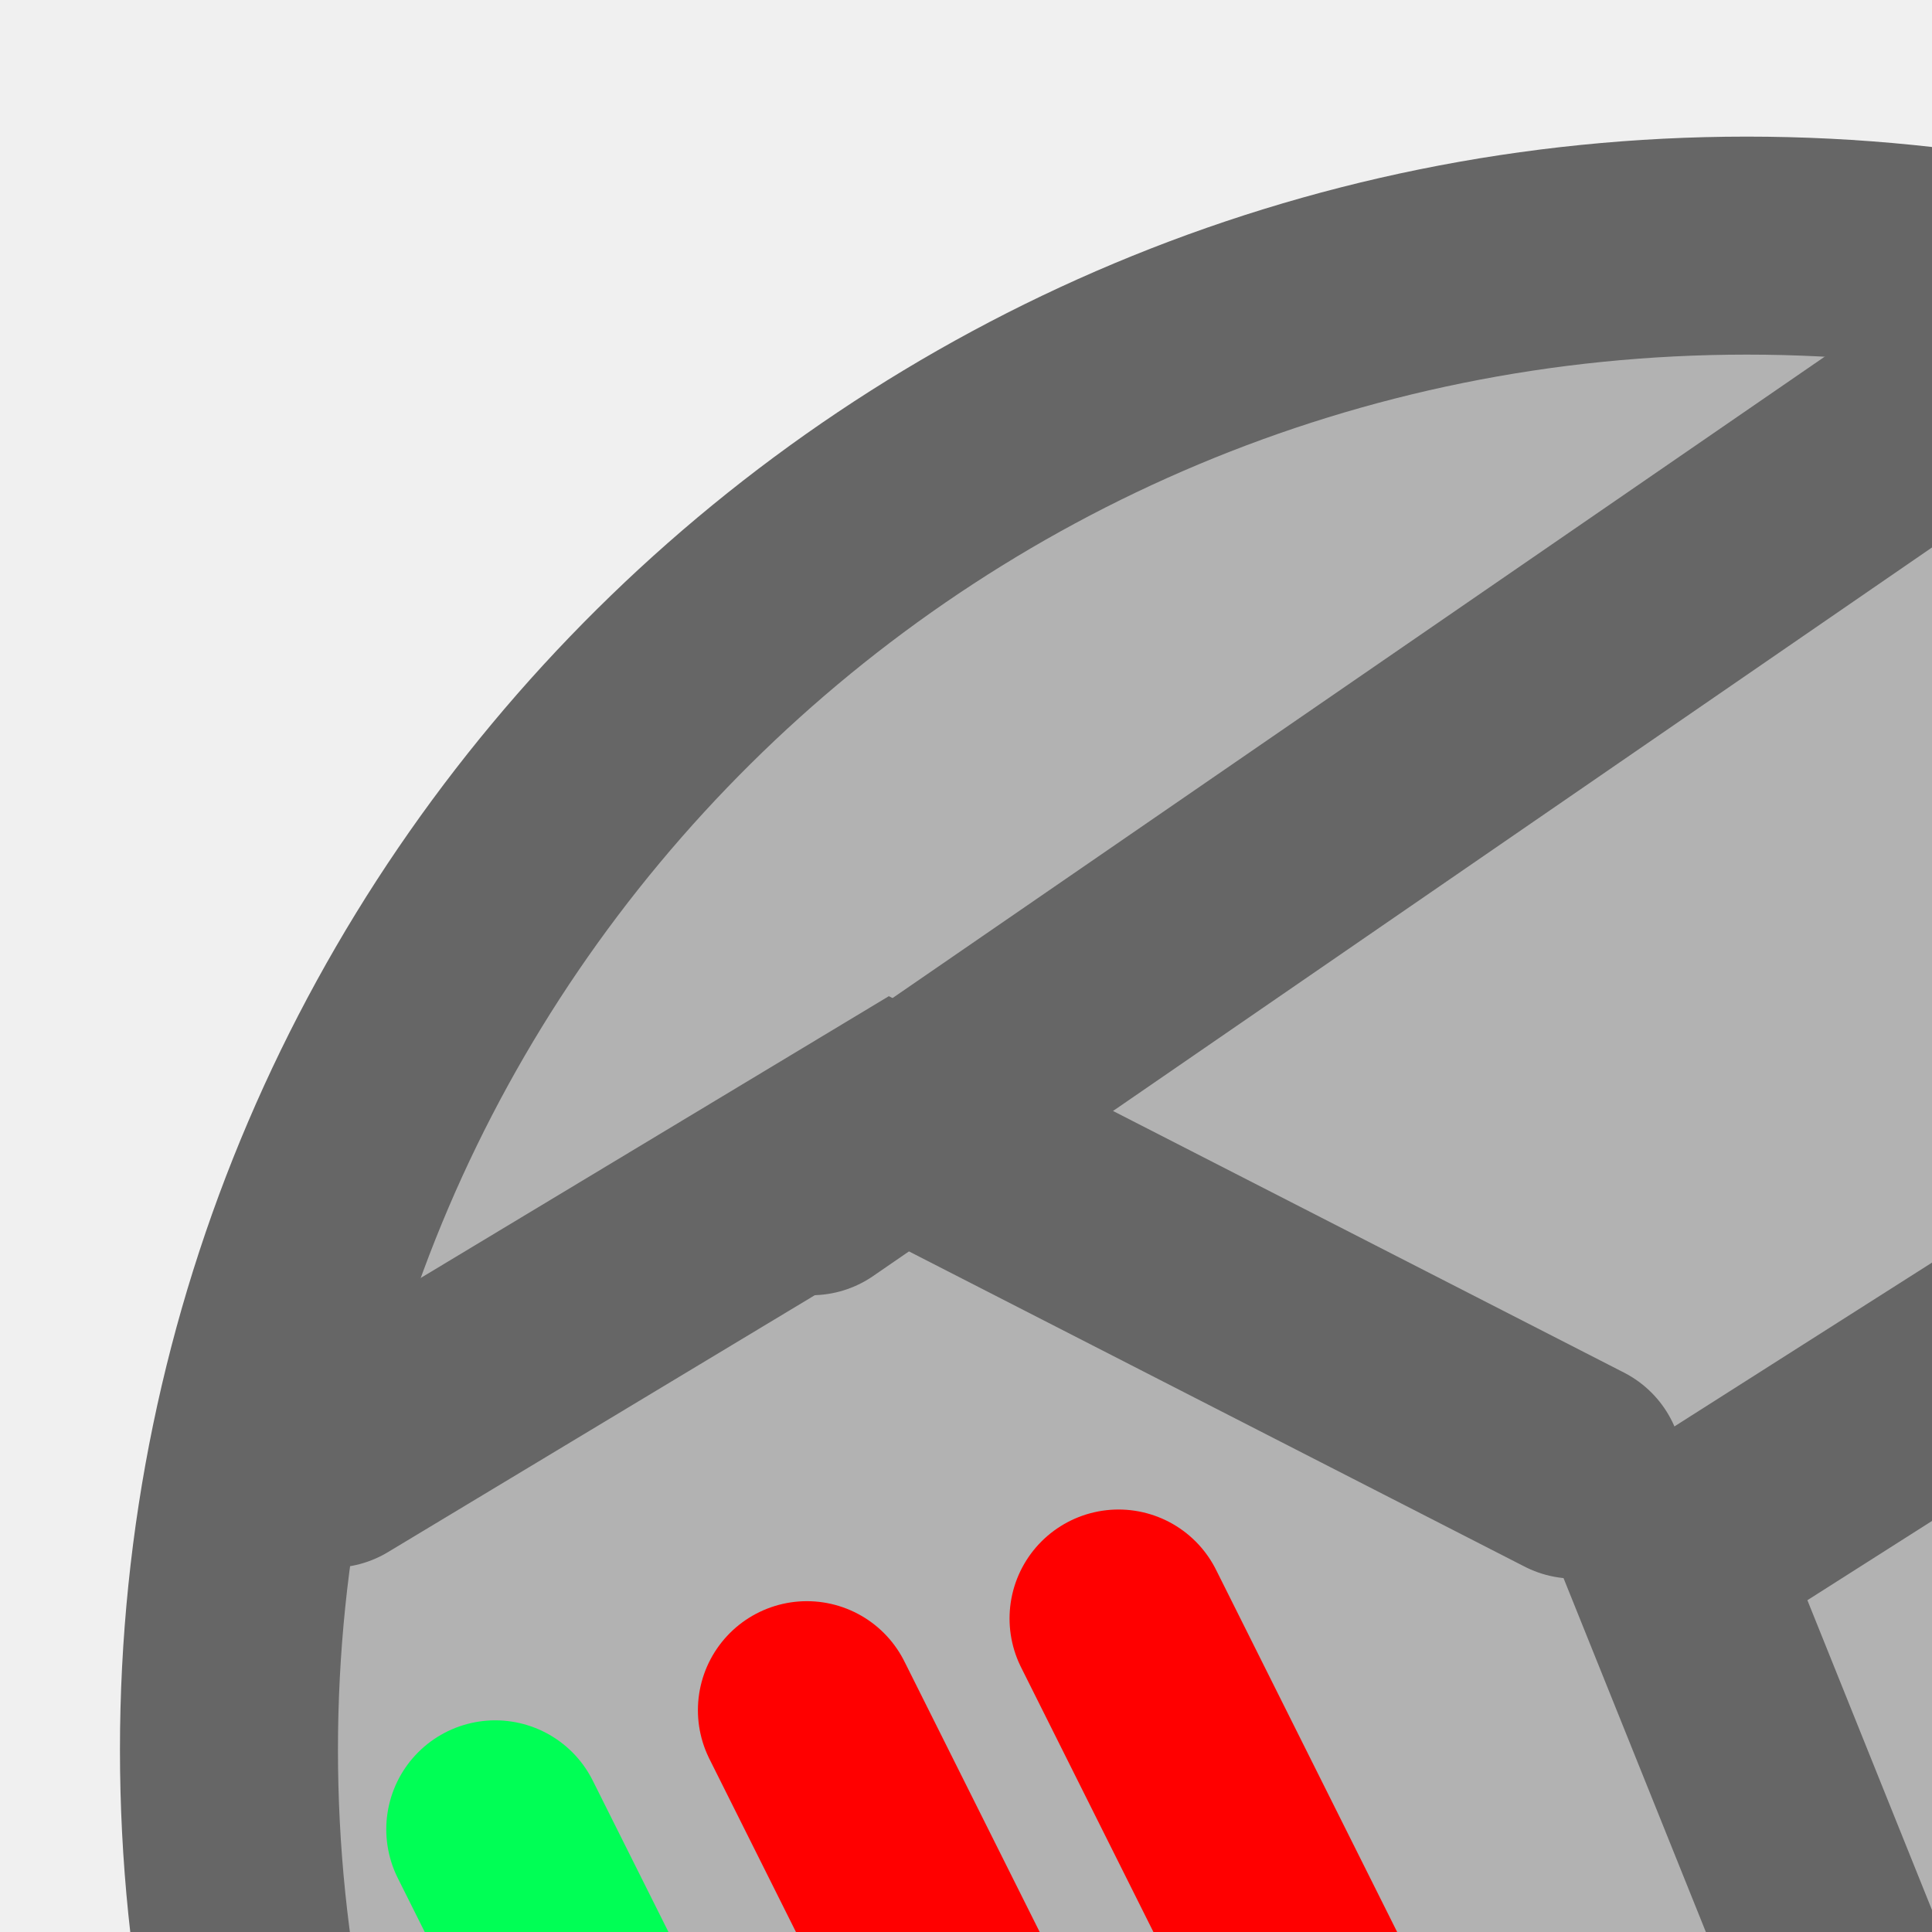
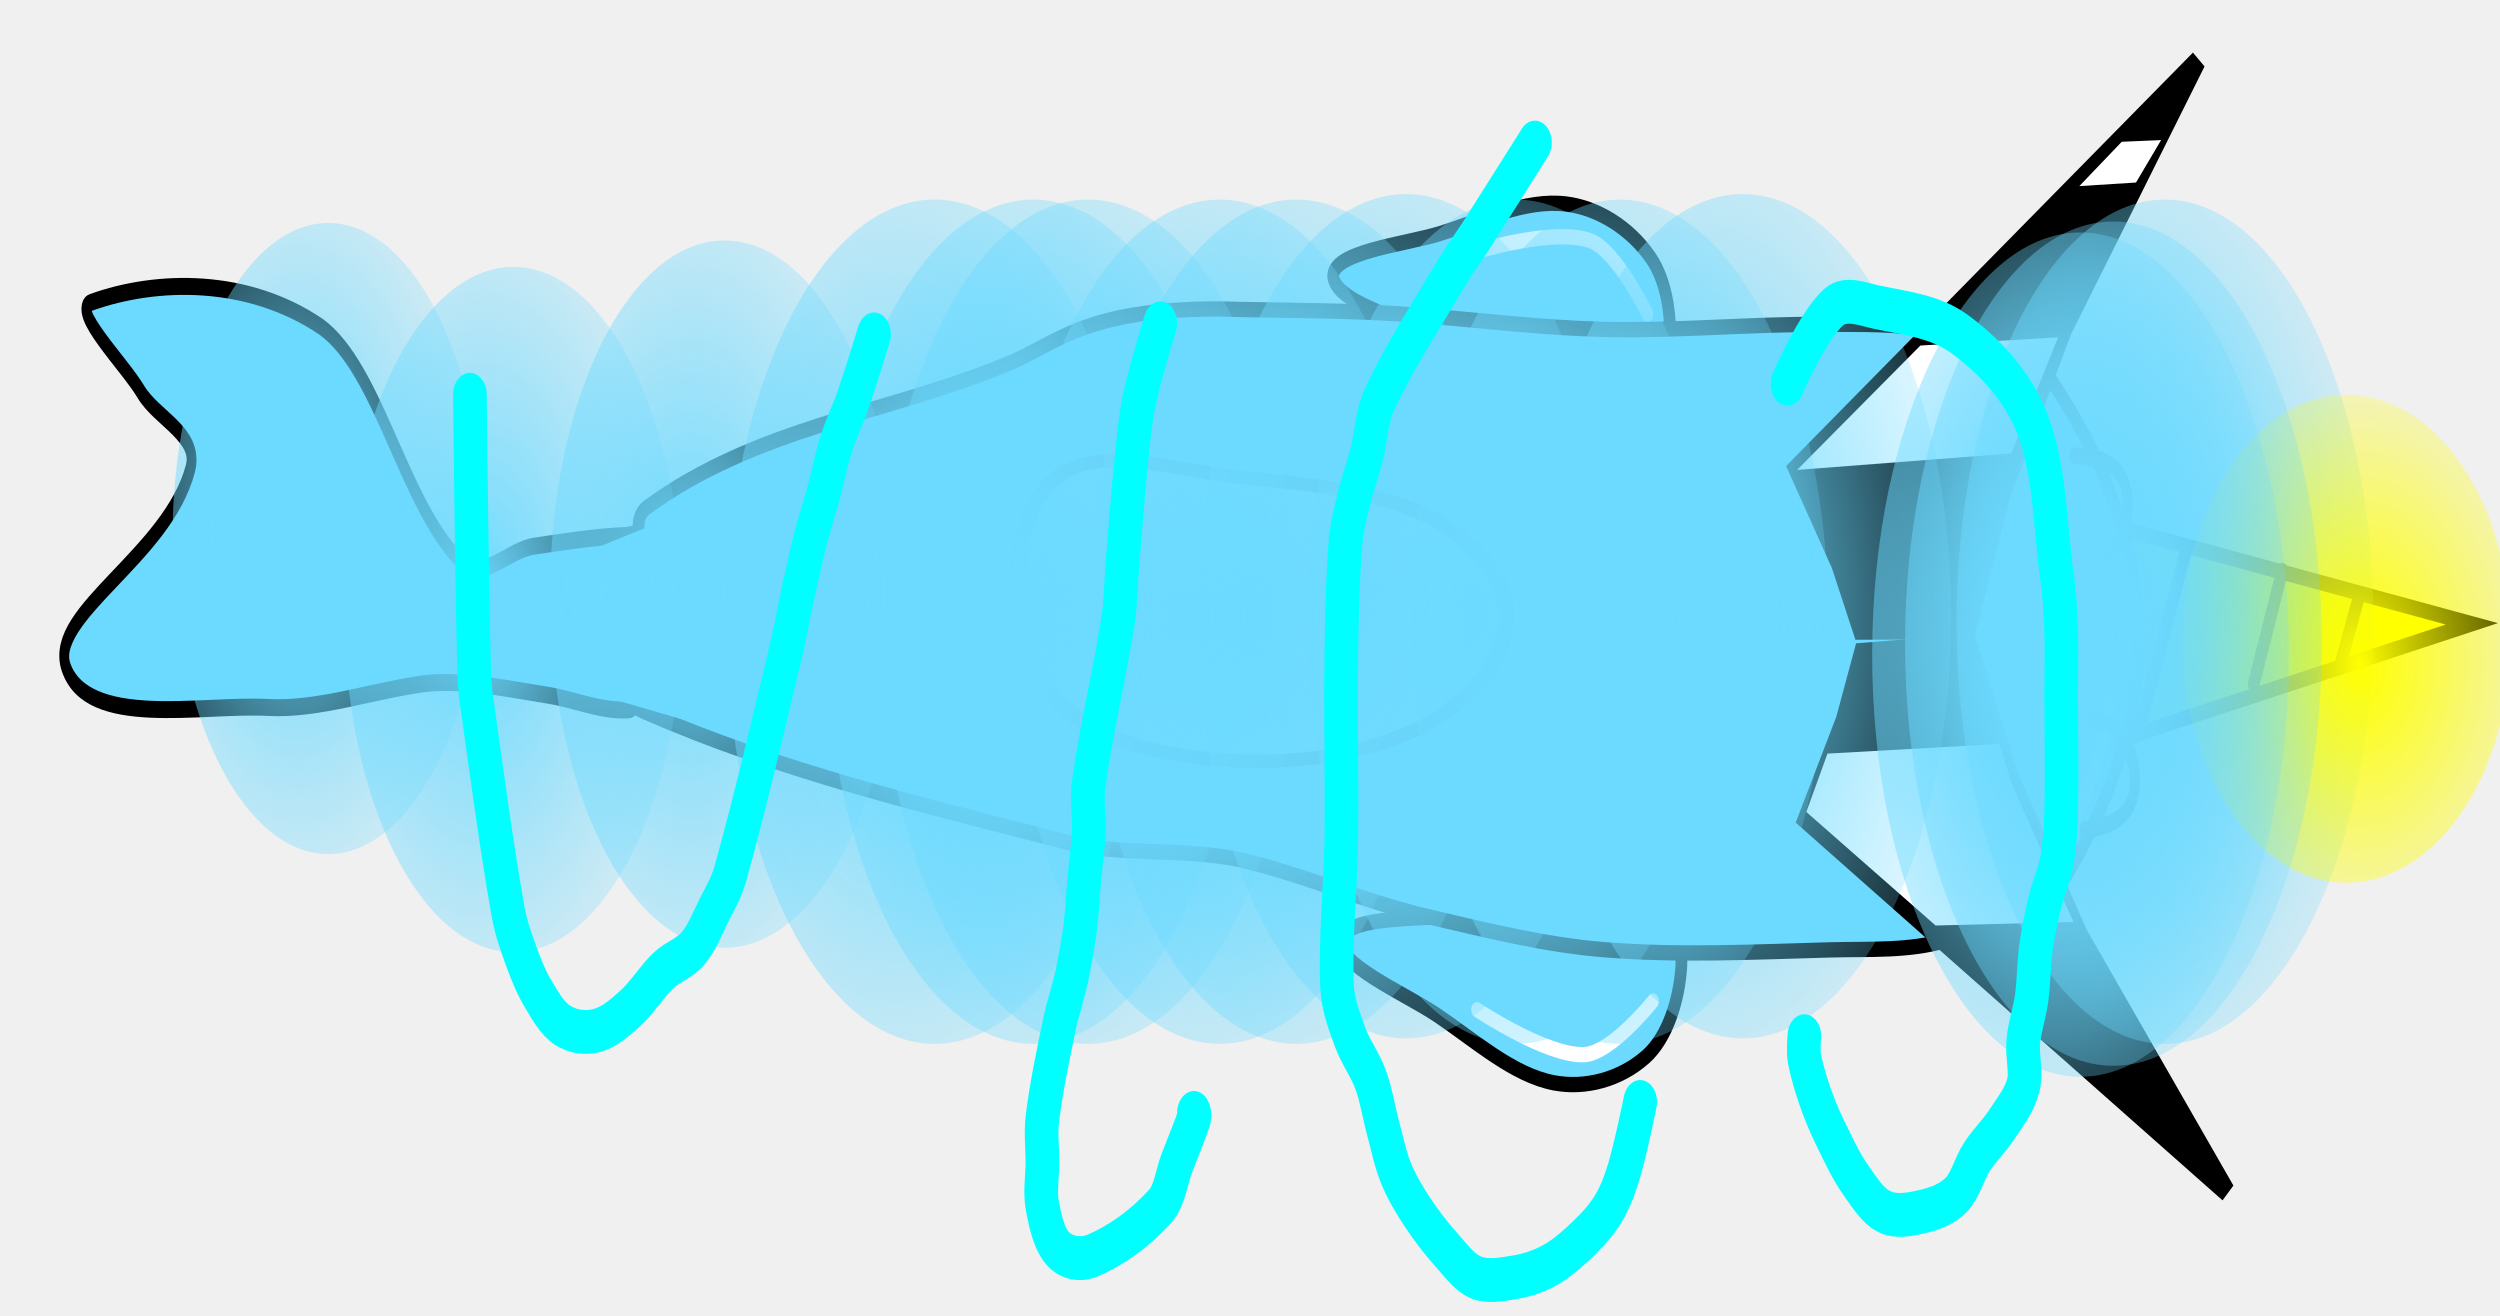
- <svg xmlns="http://www.w3.org/2000/svg" version="1.1" width="19" height="19" viewBox="-1 -1 19 19">
-   <g id="ID0.4958313135430217" transform="matrix(1.802817, 0, 0, 1.802817, -0.5, 0)">
-     <path id="ID0.06126575591042638" fill="#B2B2B2" stroke="#666666" stroke-width="2" d="M 241.175 171.100 C 245.017 171.100 248.498 172.646 251.019 175.145 C 253.540 177.643 255.100 181.093 255.100 184.900 C 255.100 188.707 253.540 192.157 251.019 194.655 C 248.498 197.154 245.017 198.700 241.175 198.700 C 237.333 198.700 233.852 197.154 231.331 194.655 C 228.810 192.157 227.250 188.707 227.250 184.900 C 227.250 181.093 228.810 177.643 231.331 175.145 C 233.852 172.646 237.333 171.100 241.175 171.100 Z " transform="matrix(0.5945946, 0, 0, 0.5945946, -134.15, -100.95)" />
-     <path id="ID0.24650624301284552" fill="none" stroke="#666666" stroke-width="2" stroke-linecap="round" d="M 250.250 171.100 L 239.400 178 L 241.250 182.600 L 237.900 191.700 " transform="matrix(0.5945946, 0, 0, 0.5945946, -133.5, -97.9)" />
-     <path id="ID0.16219489928334951" fill="none" stroke="#666666" stroke-width="2" stroke-linecap="round" d="M 241.100 185.350 L 249.250 189.350 " transform="matrix(0.5945946, 0, 0, 0.5945946, -133.5, -97.9)" />
-     <path id="ID0.42272206023335457" fill="none" stroke="#666666" stroke-width="2" stroke-linecap="round" d="M 238.500 177.200 L 232.250 174 L 227.100 177.100 " transform="matrix(0.5945946, 0, 0, 0.5945946, -133.5, -97.9)" />
-     <path id="ID0.6972105372697115" fill="none" stroke="#666666" stroke-width="2" stroke-linecap="round" d="M 242.400 167.100 L 231.500 174.600 " transform="matrix(0.5945946, 0, 0, 0.5945946, -133.5, -97.9)" />
-     <path id="ID0.22902737092226744" fill="none" stroke="#00FF55" stroke-width="2" stroke-linecap="round" d="M 228.600 180.500 L 231.100 185.500 " transform="matrix(0.5945946, 0, 0, 0.5945946, -133.5, -97.9)" />
-     <path id="ID0.22902737092226744" fill="none" stroke="#FF0000" stroke-width="2" stroke-linecap="round" d="M 228.600 180.500 L 231.100 185.500 " transform="matrix(0.5945946, 0, 0, 0.5945946, -131.8, -98.55)" />
-     <path id="ID0.22902737092226744" fill="none" stroke="#FF0000" stroke-width="2" stroke-linecap="round" d="M 228.600 180.500 L 231.100 185.500 " transform="matrix(0.5945946, 0, 0, 0.5945946, -130.1, -99.05)" />
-     <path id="ID0.9208447597920895" fill="none" stroke="#003FFF" stroke-width="2" d="M 247.700 177.850 C 248.472 177.850 249.172 178.178 249.679 178.707 C 250.186 179.237 250.500 179.968 250.500 180.775 C 250.500 181.582 250.186 182.313 249.679 182.843 C 249.172 183.372 248.472 183.700 247.700 183.700 C 246.928 183.700 246.228 183.372 245.721 182.843 C 245.214 182.313 244.900 181.582 244.900 180.775 C 244.900 179.968 245.214 179.237 245.721 178.707 C 246.228 178.178 246.928 177.850 247.700 177.850 Z " transform="matrix(0.5945946, 0, 0, 0.5945946, -133.5, -97.9)" />
+ <svg xmlns="http://www.w3.org/2000/svg" version="1.1" width="114" height="60" viewBox="-1 -1 114 60">
+   <defs>
+     <radialGradient id="grad_1" cx="0.404" cy="0.493" r="0.775">
+       <stop offset="0" stop-color="#6CDAFF" stop-opacity="1" />
+       <stop offset="1" stop-color="#6CDAFF" stop-opacity="0" />
+     </radialGradient>
+     <radialGradient id="grad_2" cx="0.538" cy="0.55" r="0.716">
+       <stop offset="0" stop-color="#FFFF00" stop-opacity="1" />
+       <stop offset="1" stop-color="#FFFF00" stop-opacity="0" />
+     </radialGradient>
+     <radialGradient id="grad_3" cx="0.404" cy="0.493" r="0.775">
+       <stop offset="0" stop-color="#6CDAFF" stop-opacity="1" />
+       <stop offset="1" stop-color="#6CDAFF" stop-opacity="0" />
+     </radialGradient>
+     <radialGradient id="grad_4" cx="0.404" cy="0.493" r="0.775">
+       <stop offset="0" stop-color="#6CDAFF" stop-opacity="1" />
+       <stop offset="1" stop-color="#6CDAFF" stop-opacity="0" />
+     </radialGradient>
+     <radialGradient id="grad_5" cx="0.404" cy="0.493" r="0.775">
+       <stop offset="0" stop-color="#6CDAFF" stop-opacity="1" />
+       <stop offset="1" stop-color="#6CDAFF" stop-opacity="0" />
+     </radialGradient>
+     <radialGradient id="grad_6" cx="0.404" cy="0.493" r="0.775">
+       <stop offset="0" stop-color="#6CDAFF" stop-opacity="1" />
+       <stop offset="1" stop-color="#6CDAFF" stop-opacity="0" />
+     </radialGradient>
+     <radialGradient id="grad_7" cx="0.404" cy="0.493" r="0.775">
+       <stop offset="0" stop-color="#6CDAFF" stop-opacity="1" />
+       <stop offset="1" stop-color="#6CDAFF" stop-opacity="0" />
+     </radialGradient>
+     <radialGradient id="grad_8" cx="0.404" cy="0.493" r="0.775">
+       <stop offset="0" stop-color="#6CDAFF" stop-opacity="1" />
+       <stop offset="1" stop-color="#6CDAFF" stop-opacity="0" />
+     </radialGradient>
+     <radialGradient id="grad_9" cx="0.404" cy="0.493" r="0.775">
+       <stop offset="0" stop-color="#6CDAFF" stop-opacity="1" />
+       <stop offset="1" stop-color="#6CDAFF" stop-opacity="0" />
+     </radialGradient>
+     <radialGradient id="grad_10" cx="0.404" cy="0.493" r="0.775">
+       <stop offset="0" stop-color="#6CDAFF" stop-opacity="1" />
+       <stop offset="1" stop-color="#6CDAFF" stop-opacity="0" />
+     </radialGradient>
+     <radialGradient id="grad_11" cx="0.404" cy="0.493" r="0.775">
+       <stop offset="0" stop-color="#6CDAFF" stop-opacity="1" />
+       <stop offset="1" stop-color="#6CDAFF" stop-opacity="0" />
+     </radialGradient>
+     <radialGradient id="grad_12" cx="0.404" cy="0.493" r="0.775">
+       <stop offset="0" stop-color="#6CDAFF" stop-opacity="1" />
+       <stop offset="1" stop-color="#6CDAFF" stop-opacity="0" />
+     </radialGradient>
+     <radialGradient id="grad_13" cx="0.404" cy="0.493" r="0.775">
+       <stop offset="0" stop-color="#6CDAFF" stop-opacity="1" />
+       <stop offset="1" stop-color="#6CDAFF" stop-opacity="0" />
+     </radialGradient>
+     <radialGradient id="grad_14" cx="0.404" cy="0.493" r="0.775">
+       <stop offset="0" stop-color="#6CDAFF" stop-opacity="1" />
+       <stop offset="1" stop-color="#6CDAFF" stop-opacity="0" />
+     </radialGradient>
+     <radialGradient id="grad_15" cx="0.404" cy="0.493" r="0.775">
+       <stop offset="0" stop-color="#6CDAFF" stop-opacity="1" />
+       <stop offset="1" stop-color="#6CDAFF" stop-opacity="0" />
+     </radialGradient>
+     <radialGradient id="grad_16" cx="0.404" cy="0.493" r="0.775">
+       <stop offset="0" stop-color="#6CDAFF" stop-opacity="1" />
+       <stop offset="1" stop-color="#6CDAFF" stop-opacity="0" />
+     </radialGradient>
+   </defs>
+   <g id="ID0.48240807792171836" transform="matrix(1, 0, 0, 1, 0, 0.55)">
+     <path id="ID0.18150845123454928" fill="#6CDAFF" stroke="#000000" stroke-width="2" stroke-linecap="round" d="M 275.150 213.500 C 278.223 213.253 281.442 214.903 282.900 217.250 C 285.034 220.742 284.853 225.356 284.750 229.100 C 284.561 235.743 283.345 242.329 282.400 248.900 C 281.350 256.229 282.584 269.570 279.150 271.350 C 276.051 272.677 271.988 260.610 269.150 255.200 C 265.762 248.740 261.169 242.255 260.100 235.250 C 259.296 229.986 260.419 224.031 263.400 219.600 C 265.862 215.944 270.774 213.876 275.150 213.500 Z " transform="matrix(-0.002028407, -0.3490697, -0.2680293, 0.002641709, 133.45, 138)" />
+     <path id="ID0.0035421540960669518" fill="none" stroke="#FFFFFF" stroke-width="2" stroke-linecap="round" d="M 270.650 218.350 C 270.650 218.350 263.877 225.469 263.750 230.100 C 263.549 236.389 269.750 248.300 269.750 248.300 " transform="matrix(-0.002028407, -0.3490697, -0.2680293, 0.002641709, 133.45, 138)" />
  </g>
+   <g id="ID0.48240807792171836" transform="matrix(1, 0, 0, 1, 0, 0.55)">
+     <path id="ID0.18150845123454928" fill="#6CDAFF" stroke="#000000" stroke-width="2" stroke-linecap="round" d="M 275.150 213.500 C 278.223 213.253 281.442 214.903 282.900 217.250 C 285.034 220.742 284.853 225.356 284.750 229.100 C 284.561 235.743 283.345 242.329 282.400 248.900 C 281.350 256.229 282.584 269.570 279.150 271.350 C 276.051 272.677 271.988 260.610 269.150 255.200 C 265.762 248.740 261.169 242.255 260.100 235.250 C 259.296 229.986 260.419 224.031 263.400 219.600 C 265.862 215.944 270.774 213.876 275.150 213.500 Z " transform="matrix(-0.06593416, 0.3383534, -0.2598009, -0.08586979, 148.7, -60.05)" />
+     <path id="ID0.0035421540960669518" fill="none" stroke="#FFFFFF" stroke-width="2" stroke-linecap="round" d="M 270.650 218.350 C 270.650 218.350 263.877 225.469 263.750 230.100 C 263.549 236.389 269.750 248.300 269.750 248.300 " transform="matrix(-0.06593416, 0.3383534, -0.2598009, -0.08586979, 148.7, -60.05)" />
+   </g>
+   <g id="ID0.2420122711919248" transform="matrix(1, 0, 0, 1, 0, 0.55)">
+     <g id="ID0.7129468834027648">
+       <path id="ID0.2604714026674628" fill="#FFFF00" stroke="#000000" stroke-width="2" stroke-linecap="round" d="M 237 85.650 L 251.300 144.300 L 224 145.300 L 237 85.650 Z " transform="matrix(-0.008814758, -0.3488909, -0.267892, 0.01147996, 136.75, 108.6)" />
+       <path id="ID0.4227697029709816" fill="none" stroke="#000000" stroke-width="2" stroke-linecap="round" d="M 248 134 L 224.350 143 " transform="matrix(-0.008814758, -0.3488909, -0.267892, 0.01147996, 136.75, 108.6)" />
+       <path id="ID0.39849042566493154" fill="none" stroke="#000000" stroke-width="2" stroke-linecap="round" d="M 245 117.650 L 230.350 123 " transform="matrix(-0.008814758, -0.3488909, -0.267892, 0.01147996, 136.75, 108.6)" />
+       <path id="ID0.5916849924251437" fill="none" stroke="#000000" stroke-width="2" stroke-linecap="round" d="M 241.350 104.650 L 232 108.350 " transform="matrix(-0.008814758, -0.3488909, -0.267892, 0.01147996, 136.75, 108.6)" />
+     </g>
+     <path id="ID0.6581924292258918" fill="#6CDAFF" stroke="#000000" stroke-width="2" stroke-linecap="round" d="M 237.800 155.800 C 249.540 155.767 261.432 161.816 270.550 169.300 C 275.889 173.685 276.256 181.709 277.750 188.200 C 279.248 194.789 279.205 201.692 279.450 208.200 C 279.910 220.464 279.396 233.057 280 245.050 C 280.543 255.852 281.941 266.636 282.950 277.400 C 283.974 288.391 284.250 299.769 284.850 310.900 C 285.616 334.264 280.998 338.754 278.700 347.500 C 273.036 367.717 271.974 390.033 262.100 408.950 C 259.613 413.351 251.922 406.360 247 407.300 C 245.343 407.616 245.146 410.764 243.500 411 C 240.719 411.297 237.780 415.945 235.600 410.550 C 226.831 387.149 221.669 362.902 216.050 338.800 C 214 329.974 214.702 319.890 212.950 310.250 C 210.779 299.473 206.740 289.109 204.300 277.650 C 202.217 267.910 199.999 258.116 199.050 248.200 C 197.813 235.264 197.904 222.527 197.750 209.850 C 197.671 203.087 197.104 196.174 198.350 189.850 C 199.732 182.844 200.010 174.435 205.550 169.650 C 214.397 162.014 226.115 155.837 237.800 155.800 Z " transform="matrix(-0.008814758, -0.3488909, -0.267892, 0.01147996, 140.35, 108.35)" />
+     <path id="ID0.4747713301330805" fill="none" stroke="#FFFFFF" stroke-width="2" stroke-linecap="round" d="M 236.800 144.500 C 236.800 144.500 231.702 144.993 229.250 145.750 C 226.069 146.720 222.913 148.010 220 149.650 C 217.963 150.797 216.097 152.499 214.400 154.200 C 212.185 156.418 208.150 161.450 208.150 161.450 " transform="matrix(-0.008814758, -0.3488909, -0.267892, 0.01147996, 136.15, 109.65)" />
+   </g>
+   <path id="ID0.2474912153556943" fill="#FFFFFF" stroke="#000000" stroke-width="2" stroke-linecap="round" d="M 235.650 228 C 241.444 228 247.224 231.836 250.495 236.499 C 255.037 242.974 256.423 251.455 257.850 259.300 C 259.046 266.406 263.353 274.546 259.600 280.250 C 255.187 285.943 245.656 286.098 238.900 285.750 C 232.768 285.438 225.879 282.871 222.100 278.150 C 217.387 272.250 215.698 263.673 215.500 256.450 C 215.313 249.578 216.871 242.144 220.805 236.499 C 224.064 231.822 229.856 228 235.650 228 Z " transform="matrix(-0.007749951, -0.3067455, -0.3827381, 0.01640145, 156.75, 95.6)" />
+   <path id="ID0.845822561532259" fill="#6CDAFF" stroke="#000000" stroke-width="3" stroke-linecap="round" d="M 342.850 193.350 C 351.100 193.644 359.022 199.039 365.300 194.950 C 382.053 184.054 387.317 159.768 404.500 151.400 C 426.107 141.511 454.006 140.423 474.400 143.600 C 480.855 144.607 465.148 154.957 460.550 160.100 C 456.149 165.078 443.372 168.546 446.550 174.400 C 454.722 189.394 492.199 197.935 487.550 207.550 C 482.096 218.825 446.976 216.079 426.400 217.750 C 410.929 218.997 394.173 216.325 377.600 215.900 C 373.917 215.887 370.718 216.048 366.200 216.450 C 357.688 217.241 349.638 218.568 340.750 219.850 C 332.580 221.028 324.722 223.579 316.250 223.650 C 314.132 223.668 313.590 221.428 313.250 219.350 C 311.891 211.035 310.985 202.571 311.400 194.200 C 311.519 192.078 312.249 192.908 314.600 192.850 C 324.006 192.615 333.448 193.003 342.850 193.350 Z " transform="matrix(-0.1486764, 0.01281546, 0.01275876, 0.257387, 71.85, -30.25)" />
+   <path id="ID0.22437191475182772" fill="#6CDAFF" stroke="none" stroke-linecap="round" d="M 305.750 177.300 L 353.500 185.950 L 354.050 207.700 L 301.600 219.300 L 305.750 177.300 Z " transform="matrix(-0.1486764, 0.01281546, 0.01275876, 0.257387, 74.75, -27.75)" />
+   <g id="ID0.2661628294736147" transform="matrix(1, 0, 0, 1, 0, 0.55)">
+     <g id="ID0.8039874886162579">
+       <path id="ID0.4877005652524531" fill="#000000" stroke="#000000" stroke-width="3" stroke-linecap="round" d="M 401.700 182.450 L 401.100 162.200 L 420.400 155.100 L 443.750 142.800 L 481.700 116.350 L 425.300 193.750 L 411.350 186.200 L 401.700 182.450 Z " transform="matrix(-0.00797167, -0.3155212, -0.2422694, 0.01038196, 131.25, 152)" />
+       <path id="ID0.4877005652524531" fill="#000000" stroke="#000000" stroke-width="3" stroke-linecap="round" d="M 401.700 182.450 L 401.100 162.200 L 420.400 155.100 L 443.750 142.800 L 481.700 116.350 L 425.300 193.750 L 411.350 186.200 L 401.700 182.450 Z " transform="matrix(0.00797167, 0.3155212, -0.2422694, 0.01038196, 124.9, -100.4)" />
+     </g>
+     <path id="ID0.9342148057185113" fill="#FFFFFF" stroke="none" stroke-linecap="round" d="M 158.850 144.650 L 177.300 154.600 L 182.500 156.450 L 182.200 185.750 L 174.700 189.600 L 159.150 168.100 L 158.850 144.650 Z " transform="matrix(-0.008814758, -0.3488909, -0.267892, 0.01147996, 133.7, 94.25)" />
+     <path id="ID0.9342148057185113" fill="#FFFFFF" stroke="none" stroke-linecap="round" d="M 158.850 144.650 L 173.750 153.100 L 174.700 189.600 L 159.150 168.100 L 158.850 144.650 Z " transform="matrix(0.008814758, 0.3488909, -0.267892, 0.01147996, 130.2, -43.25)" />
+     <path id="ID0.9342148057185113" fill="#FFFFFF" stroke="none" stroke-linecap="round" d="M 160.750 152.750 L 166.150 157.200 L 166.300 166.850 L 160.750 159.450 L 160.750 152.750 Z " transform="matrix(0.008814758, 0.3488909, -0.267892, 0.01147996, 137.05, -53)" />
+   </g>
+   <path id="ID0.01927188504487276" fill="none" stroke="#000000" stroke-width="1" stroke-linecap="round" d="M 221.850 140.200 C 221.850 140.200 222.061 135.857 221 134.100 C 220.259 132.880 218.429 131.922 217.300 132.650 C 215.802 133.329 215.400 137.100 215.400 137.100 " transform="matrix(0.1069916, 0.78464, -0.4426661, 0.1023801, 131.25, -163.25)" />
+   <path id="ID0.01927188504487276" fill="none" stroke="#000000" stroke-width="1" stroke-linecap="round" d="M 221.850 140.200 C 221.850 140.200 222.061 135.857 221 134.100 C 220.259 132.880 218.429 131.922 217.300 132.650 C 215.802 133.329 215.400 137.100 215.400 137.100 " transform="matrix(0.06715505, -0.7921028, -0.4468763, -0.06426055, 140.85, 216.25)" />
+   <path id="ID0.7275932435877621" fill="url(#grad_1)" stroke="none" d="M 257.375 155.750 C 260.789 155.750 263.883 157.907 266.123 161.392 C 268.363 164.877 269.750 169.689 269.750 175 C 269.750 180.311 268.363 185.123 266.123 188.608 C 263.883 192.093 260.789 194.250 257.375 194.250 C 253.961 194.250 250.867 192.093 248.627 188.608 C 246.387 185.123 245 180.311 245 175 C 245 169.689 246.387 164.877 248.627 161.392 C 250.867 157.907 253.961 155.750 257.375 155.750 Z " transform="matrix(0.7678389, 0, 0, 1, -99.9, -147.65)" />
+   <path id="ID0.5288979476317763" fill="url(#grad_2)" stroke="none" d="M 276.750 171.750 C 279.440 171.750 281.877 172.997 283.642 175.011 C 285.407 177.024 286.500 179.806 286.500 182.875 C 286.500 185.944 285.407 188.726 283.642 190.739 C 281.877 192.753 279.440 194 276.750 194 C 274.060 194 271.623 192.753 269.858 190.739 C 268.093 188.726 267 185.944 267 182.875 C 267 179.806 268.093 177.024 269.858 175.011 C 271.623 172.997 274.060 171.750 276.750 171.750 Z " transform="matrix(0.7678389, 0, 0, 1, -106.5, -154.75)" />
+   <path id="ID0.7275932435877621" fill="url(#grad_3)" stroke="none" d="M 257.375 155.750 C 260.789 155.750 263.883 157.907 266.123 161.392 C 268.363 164.877 269.750 169.689 269.750 175 C 269.750 180.311 268.363 185.123 266.123 188.608 C 263.883 192.093 260.789 194.250 257.375 194.250 C 253.961 194.250 250.867 192.093 248.627 188.608 C 246.387 185.123 245 180.311 245 175 C 245 169.689 246.387 164.877 248.627 161.392 C 250.867 157.907 253.961 155.750 257.375 155.750 Z " transform="matrix(0.7678389, 0, 0, 1, -103.75, -146.15)" />
+   <path id="ID0.7275932435877621" fill="url(#grad_4)" stroke="none" d="M 257.375 155.750 C 260.789 155.750 263.883 157.907 266.123 161.392 C 268.363 164.877 269.750 169.689 269.750 175 C 269.750 180.311 268.363 185.123 266.123 188.608 C 263.883 192.093 260.789 194.250 257.375 194.250 C 253.961 194.250 250.867 192.093 248.627 188.608 C 246.387 185.123 245 180.311 245 175 C 245 169.689 246.387 164.877 248.627 161.392 C 250.867 157.907 253.961 155.750 257.375 155.750 Z " transform="matrix(0.7678389, 0, 0, 1, -102.25, -146.65)" />
+   <path id="ID0.7275932435877621" fill="url(#grad_5)" stroke="none" d="M 257.375 155.750 C 260.789 155.750 263.883 157.907 266.123 161.392 C 268.363 164.877 269.750 169.689 269.750 175 C 269.750 180.311 268.363 185.123 266.123 188.608 C 263.883 192.093 260.789 194.250 257.375 194.250 C 253.961 194.250 250.867 192.093 248.627 188.608 C 246.387 185.123 245 180.311 245 175 C 245 169.689 246.387 164.877 248.627 161.392 C 250.867 157.907 253.961 155.750 257.375 155.750 Z " transform="matrix(0.5739402, 0, 0, 0.7474747, -133.75, -107.25)" />
+   <path id="ID0.7275932435877621" fill="url(#grad_6)" stroke="none" d="M 257.375 155.750 C 260.789 155.750 263.883 157.907 266.123 161.392 C 268.363 164.877 269.750 169.689 269.750 175 C 269.750 180.311 268.363 185.123 266.123 188.608 C 263.883 192.093 260.789 194.250 257.375 194.250 C 253.961 194.250 250.867 192.093 248.627 188.608 C 246.387 185.123 245 180.311 245 175 C 245 169.689 246.387 164.877 248.627 161.392 C 250.867 157.907 253.961 155.750 257.375 155.750 Z " transform="matrix(0.6232458, 0, 0, 0.8116883, -138, -115.25)" />
+   <path id="ID0.7275932435877621" fill="url(#grad_7)" stroke="none" d="M 257.375 155.750 C 260.789 155.750 263.883 157.907 266.123 161.392 C 268.363 164.877 269.750 169.689 269.750 175 C 269.750 180.311 268.363 185.123 266.123 188.608 C 263.883 192.093 260.789 194.250 257.375 194.250 C 253.961 194.250 250.867 192.093 248.627 188.608 C 246.387 185.123 245 180.311 245 175 C 245 169.689 246.387 164.877 248.627 161.392 C 250.867 157.907 253.961 155.750 257.375 155.750 Z " transform="matrix(0.7678389, 0, 0, 1, -119.15, -147.9)" />
+   <path id="ID0.7275932435877621" fill="url(#grad_8)" stroke="none" d="M 257.375 155.750 C 260.789 155.750 263.883 157.907 266.123 161.392 C 268.363 164.877 269.750 169.689 269.750 175 C 269.750 180.311 268.363 185.123 266.123 188.608 C 263.883 192.093 260.789 194.250 257.375 194.250 C 253.961 194.250 250.867 192.093 248.627 188.608 C 246.387 185.123 245 180.311 245 175 C 245 169.689 246.387 164.877 248.627 161.392 C 250.867 157.907 253.961 155.750 257.375 155.750 Z " transform="matrix(0.7678389, 0, 0, 1, -124.75, -147.65)" />
+   <path id="ID0.7275932435877621" fill="url(#grad_9)" stroke="none" d="M 257.375 155.750 C 260.789 155.750 263.883 157.907 266.123 161.392 C 268.363 164.877 269.750 169.689 269.750 175 C 269.750 180.311 268.363 185.123 266.123 188.608 C 263.883 192.093 260.789 194.250 257.375 194.250 C 253.961 194.250 250.867 192.093 248.627 188.608 C 246.387 185.123 245 180.311 245 175 C 245 169.689 246.387 164.877 248.627 161.392 C 250.867 157.907 253.961 155.750 257.375 155.750 Z " transform="matrix(0.7678389, 0, 0, 1, -129.5, -147.65)" />
+   <path id="ID0.7275932435877621" fill="url(#grad_10)" stroke="none" d="M 257.375 155.750 C 260.789 155.750 263.883 157.907 266.123 161.392 C 268.363 164.877 269.750 169.689 269.750 175 C 269.750 180.311 268.363 185.123 266.123 188.608 C 263.883 192.093 260.789 194.250 257.375 194.250 C 253.961 194.250 250.867 192.093 248.627 188.608 C 246.387 185.123 245 180.311 245 175 C 245 169.689 246.387 164.877 248.627 161.392 C 250.867 157.907 253.961 155.750 257.375 155.750 Z " transform="matrix(0.7678389, 0, 0, 1, -134.5, -147.9)" />
+   <path id="ID0.7275932435877621" fill="url(#grad_11)" stroke="none" d="M 257.375 155.750 C 260.789 155.750 263.883 157.907 266.123 161.392 C 268.363 164.877 269.750 169.689 269.750 175 C 269.750 180.311 268.363 185.123 266.123 188.608 C 263.883 192.093 260.789 194.250 257.375 194.250 C 253.961 194.250 250.867 192.093 248.627 188.608 C 246.387 185.123 245 180.311 245 175 C 245 169.689 246.387 164.877 248.627 161.392 C 250.867 157.907 253.961 155.750 257.375 155.750 Z " transform="matrix(0.7678389, 0, 0, 1, -139.5, -147.65)" />
+   <path id="ID0.7275932435877621" fill="url(#grad_12)" stroke="none" d="M 257.375 155.750 C 260.789 155.750 263.883 157.907 266.123 161.392 C 268.363 164.877 269.750 169.689 269.750 175 C 269.750 180.311 268.363 185.123 266.123 188.608 C 263.883 192.093 260.789 194.250 257.375 194.250 C 253.961 194.250 250.867 192.093 248.627 188.608 C 246.387 185.123 245 180.311 245 175 C 245 169.689 246.387 164.877 248.627 161.392 C 250.867 157.907 253.961 155.750 257.375 155.750 Z " transform="matrix(0.7678389, 0, 0, 1, -143, -147.65)" />
+   <path id="ID0.7275932435877621" fill="url(#grad_13)" stroke="none" d="M 257.375 155.750 C 260.789 155.750 263.883 157.907 266.123 161.392 C 268.363 164.877 269.750 169.689 269.750 175 C 269.750 180.311 268.363 185.123 266.123 188.608 C 263.883 192.093 260.789 194.250 257.375 194.250 C 253.961 194.250 250.867 192.093 248.627 188.608 C 246.387 185.123 245 180.311 245 175 C 245 169.689 246.387 164.877 248.627 161.392 C 250.867 157.907 253.961 155.750 257.375 155.750 Z " transform="matrix(0.7678389, 0, 0, 1, -149, -147.65)" />
+   <path id="ID0.7275932435877621" fill="url(#grad_14)" stroke="none" d="M 257.375 155.750 C 260.789 155.750 263.883 157.907 266.123 161.392 C 268.363 164.877 269.750 169.689 269.750 175 C 269.750 180.311 268.363 185.123 266.123 188.608 C 263.883 192.093 260.789 194.250 257.375 194.250 C 253.961 194.250 250.867 192.093 248.627 188.608 C 246.387 185.123 245 180.311 245 175 C 245 169.689 246.387 164.877 248.627 161.392 C 250.867 157.907 253.961 155.750 257.375 155.750 Z " transform="matrix(0.7678389, 0, 0, 1, -151.5, -147.65)" />
+   <path id="ID0.7275932435877621" fill="url(#grad_15)" stroke="none" d="M 257.375 155.750 C 260.789 155.750 263.883 157.907 266.123 161.392 C 268.363 164.877 269.750 169.689 269.750 175 C 269.750 180.311 268.363 185.123 266.123 188.608 C 263.883 192.093 260.789 194.250 257.375 194.250 C 253.961 194.250 250.867 192.093 248.627 188.608 C 246.387 185.123 245 180.311 245 175 C 245 169.689 246.387 164.877 248.627 161.392 C 250.867 157.907 253.961 155.750 257.375 155.750 Z " transform="matrix(0.7678389, 0, 0, 1, -156, -147.65)" />
+   <path id="ID0.7275932435877621" fill="url(#grad_16)" stroke="none" d="M 257.375 155.750 C 260.789 155.750 263.883 157.907 266.123 161.392 C 268.363 164.877 269.750 169.689 269.750 175 C 269.750 180.311 268.363 185.123 266.123 188.608 C 263.883 192.093 260.789 194.250 257.375 194.250 C 253.961 194.250 250.867 192.093 248.627 188.608 C 246.387 185.123 245 180.311 245 175 C 245 169.689 246.387 164.877 248.627 161.392 C 250.867 157.907 253.961 155.750 257.375 155.750 Z " transform="matrix(0.6431897, 0, 0, 0.8376623, -133.5, -120.5)" />
+   <path id="ID0.3955201585777104" fill="none" stroke="#00FFFF" stroke-width="2" stroke-linecap="round" d="M 228.750 158.750 C 228.750 158.750 226.424 161.592 225.250 163 C 224.759 163.590 224.217 164.141 223.750 164.750 C 222.301 166.640 220.734 168.464 219.500 170.500 C 219.050 171.243 219.025 172.175 218.750 173 C 218.525 173.675 218.212 174.321 218 175 C 217.795 175.655 217.571 176.317 217.500 177 C 217.320 178.741 217.282 180.500 217.250 182.250 C 217.199 184.997 217.296 187.753 217.250 190.500 C 217.213 192.749 216.875 195.004 217 197.250 C 217.044 198.039 217.414 198.785 217.750 199.500 C 218.084 200.211 218.666 200.789 219 201.500 C 219.336 202.215 219.487 203.005 219.750 203.750 C 219.987 204.421 220.165 205.122 220.500 205.750 C 220.837 206.382 221.284 206.956 221.750 207.500 C 222.286 208.126 222.874 208.714 223.500 209.250 C 224.044 209.716 224.566 210.286 225.250 210.500 C 225.965 210.723 226.756 210.588 227.500 210.500 C 228.182 210.420 228.863 210.255 229.500 210 C 230.123 209.751 230.704 209.390 231.250 209 C 231.875 208.554 232.504 208.086 233 207.500 C 233.434 206.988 233.751 206.373 234 205.750 C 234.421 204.699 235 202.500 235 202.500 " transform="matrix(0.7678389, 0, 0, 1, -106.65, -153.25)" />
+   <path id="ID0.5687857712619007" fill="none" stroke="#00FFFF" stroke-width="2" stroke-linecap="round" d="M 165.500 170.250 C 165.500 170.250 165.607 178.589 165.750 182.750 C 165.786 183.790 165.863 183.999 166 184.750 C 166.546 187.754 167.073 190.773 167.750 193.750 C 167.919 194.494 168.199 195.105 168.500 195.750 C 168.784 196.358 169.091 196.968 169.500 197.500 C 169.931 198.060 170.368 198.684 171 199 C 171.600 199.300 172.340 199.374 173 199.250 C 173.732 199.113 174.386 198.672 175 198.250 C 175.729 197.749 176.286 197.023 177 196.500 C 177.541 196.103 178.255 195.954 178.750 195.500 C 179.278 195.016 179.613 194.352 180 193.750 C 180.363 193.185 180.702 192.823 181 192 C 182.191 188.707 183.202 185.341 184.250 182 C 184.534 181.094 184.739 180.163 185 179.250 C 185.239 178.414 185.475 177.575 185.750 176.750 C 185.975 176.075 186.263 175.421 186.500 174.750 C 186.763 174.005 186.949 173.230 187.250 172.500 C 187.534 171.811 187.944 171.179 188.250 170.500 C 188.694 169.513 189.500 167.500 189.500 167.500 " transform="matrix(0.7678389, 0, 0, 1, -106.65, -153.25)" />
+   <path id="ID0.013662391807883978" fill="none" stroke="#00FFFF" stroke-width="2" stroke-linecap="round" d="M 206.500 167 C 206.500 167 205.572 169.305 205.250 170.500 C 204.987 171.478 204.884 172.496 204.750 173.500 C 204.551 174.994 204.411 176.501 204.250 178 C 204.161 178.832 204.164 179.680 204 180.500 C 203.497 183.015 202.703 185.476 202.250 188 C 202.118 188.737 202.294 189.502 202.250 190.250 C 202.211 190.920 202.078 191.583 202 192.250 C 201.912 192.999 201.874 193.756 201.750 194.500 C 201.624 195.257 201.455 196.010 201.250 196.750 C 201.039 197.511 200.705 198.237 200.500 199 C 200.122 200.404 199.730 201.814 199.500 203.250 C 199.395 203.908 199.500 204.584 199.500 205.250 C 199.500 205.916 199.338 206.604 199.500 207.250 C 199.681 207.972 199.904 208.803 200.500 209.250 C 201.037 209.653 201.863 209.712 202.500 209.500 C 203.950 209.017 205.336 208.240 206.500 207.250 C 207.067 206.768 207.167 205.916 207.500 205.250 C 207.833 204.584 208.198 203.930 208.500 203.250 C 208.576 203.080 208.500 203 208.500 203 " transform="matrix(0.7678389, 0, 0, 1, -106.65, -153.25)" />
+   <path id="ID0.20458264974877238" fill="none" stroke="#00FFFF" stroke-width="2" stroke-linecap="round" d="M 243.750 169.750 C 243.750 169.750 245.267 167.072 246.500 166.250 C 247.193 165.788 248.179 166.113 249 166.250 C 250.693 166.532 252.507 166.653 254 167.500 C 255.690 168.459 257.350 169.778 258.250 171.500 C 259.354 173.613 259.318 176.156 259.750 178.500 C 259.902 179.323 259.960 180.164 260 181 C 260.044 181.915 260 182.834 260 183.750 C 260 185.582 260.059 187.419 260 189.250 C 259.976 190.003 259.923 190.766 259.750 191.500 C 259.587 192.192 259.212 192.821 259 193.500 C 258.795 194.155 258.619 194.824 258.500 195.500 C 258.369 196.242 258.381 197.008 258.250 197.750 C 258.131 198.426 257.835 199.069 257.750 199.750 C 257.667 200.411 257.961 201.118 257.750 201.750 C 257.524 202.429 256.963 202.953 256.500 203.500 C 256.044 204.039 255.456 204.461 255 205 C 254.537 205.547 254.318 206.313 253.750 206.750 C 253.186 207.184 252.450 207.376 251.750 207.500 C 251.012 207.630 250.202 207.763 249.500 207.500 C 248.781 207.231 248.271 206.564 247.750 206 C 247.264 205.474 246.887 204.852 246.500 204.250 C 246.137 203.685 245.784 203.108 245.500 202.500 C 245.199 201.855 244.923 201.190 244.750 200.500 C 244.669 200.177 244.750 199.500 244.750 199.500 " transform="matrix(0.7678389, 0, 0, 1, -106.65, -153.25)" />
</svg>
